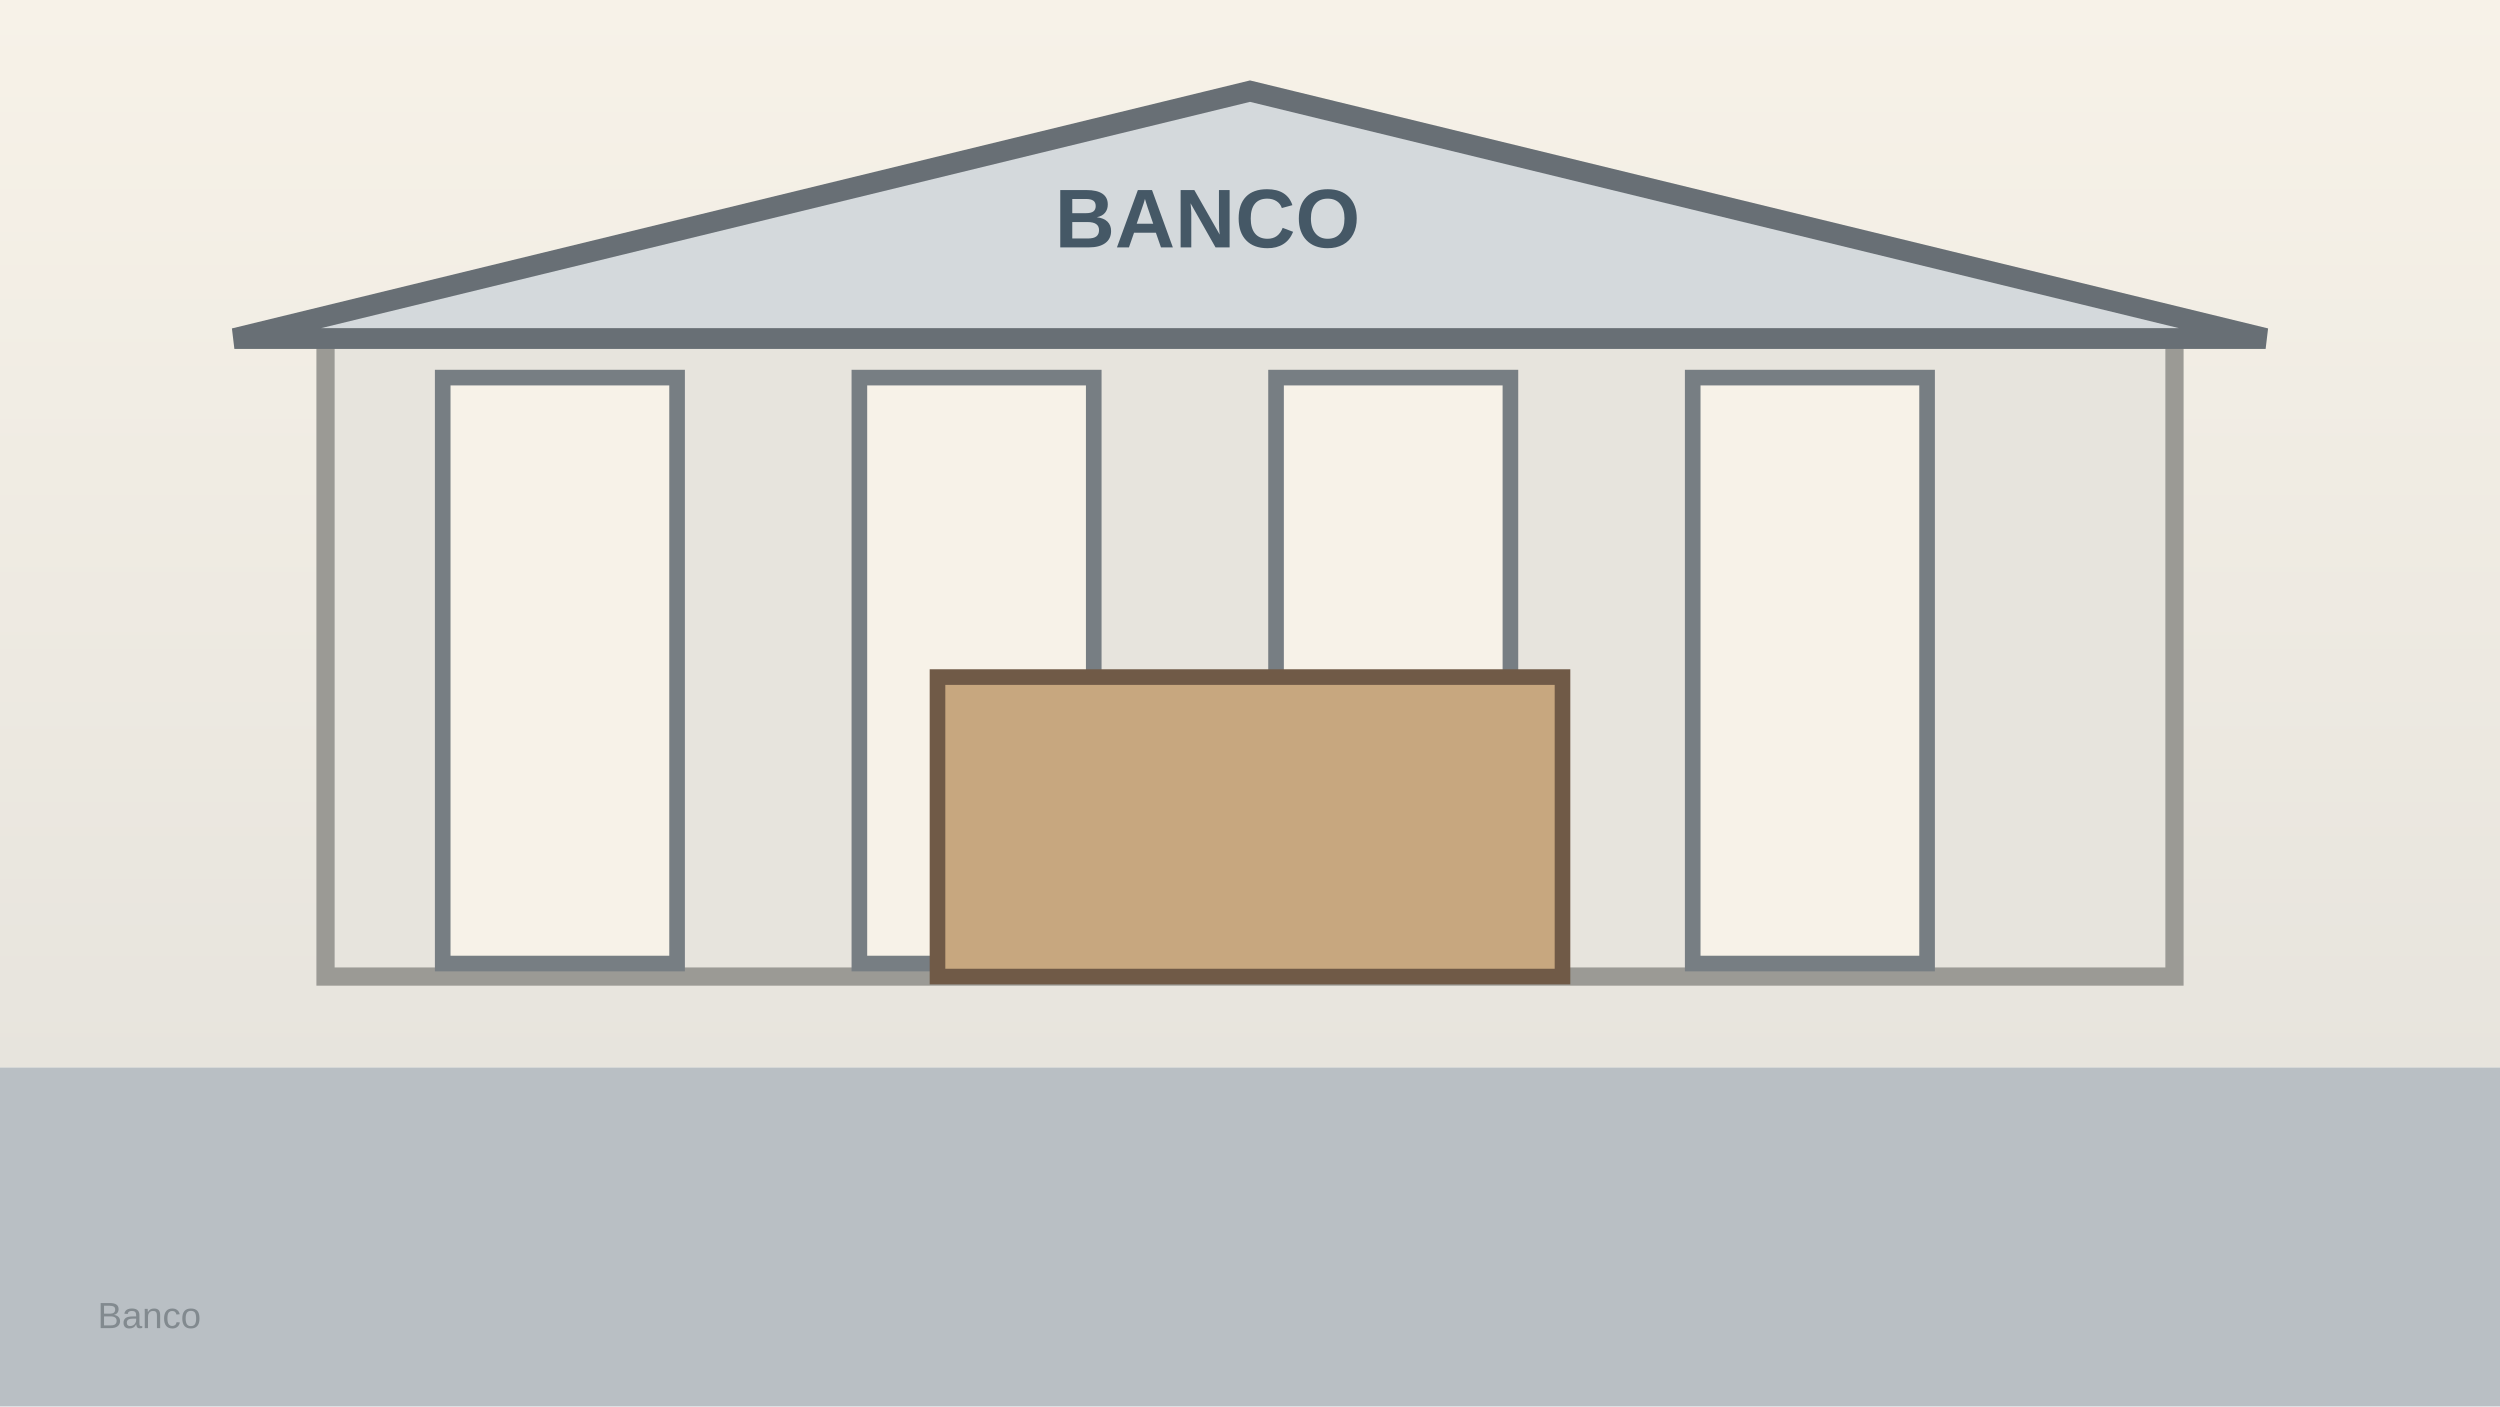
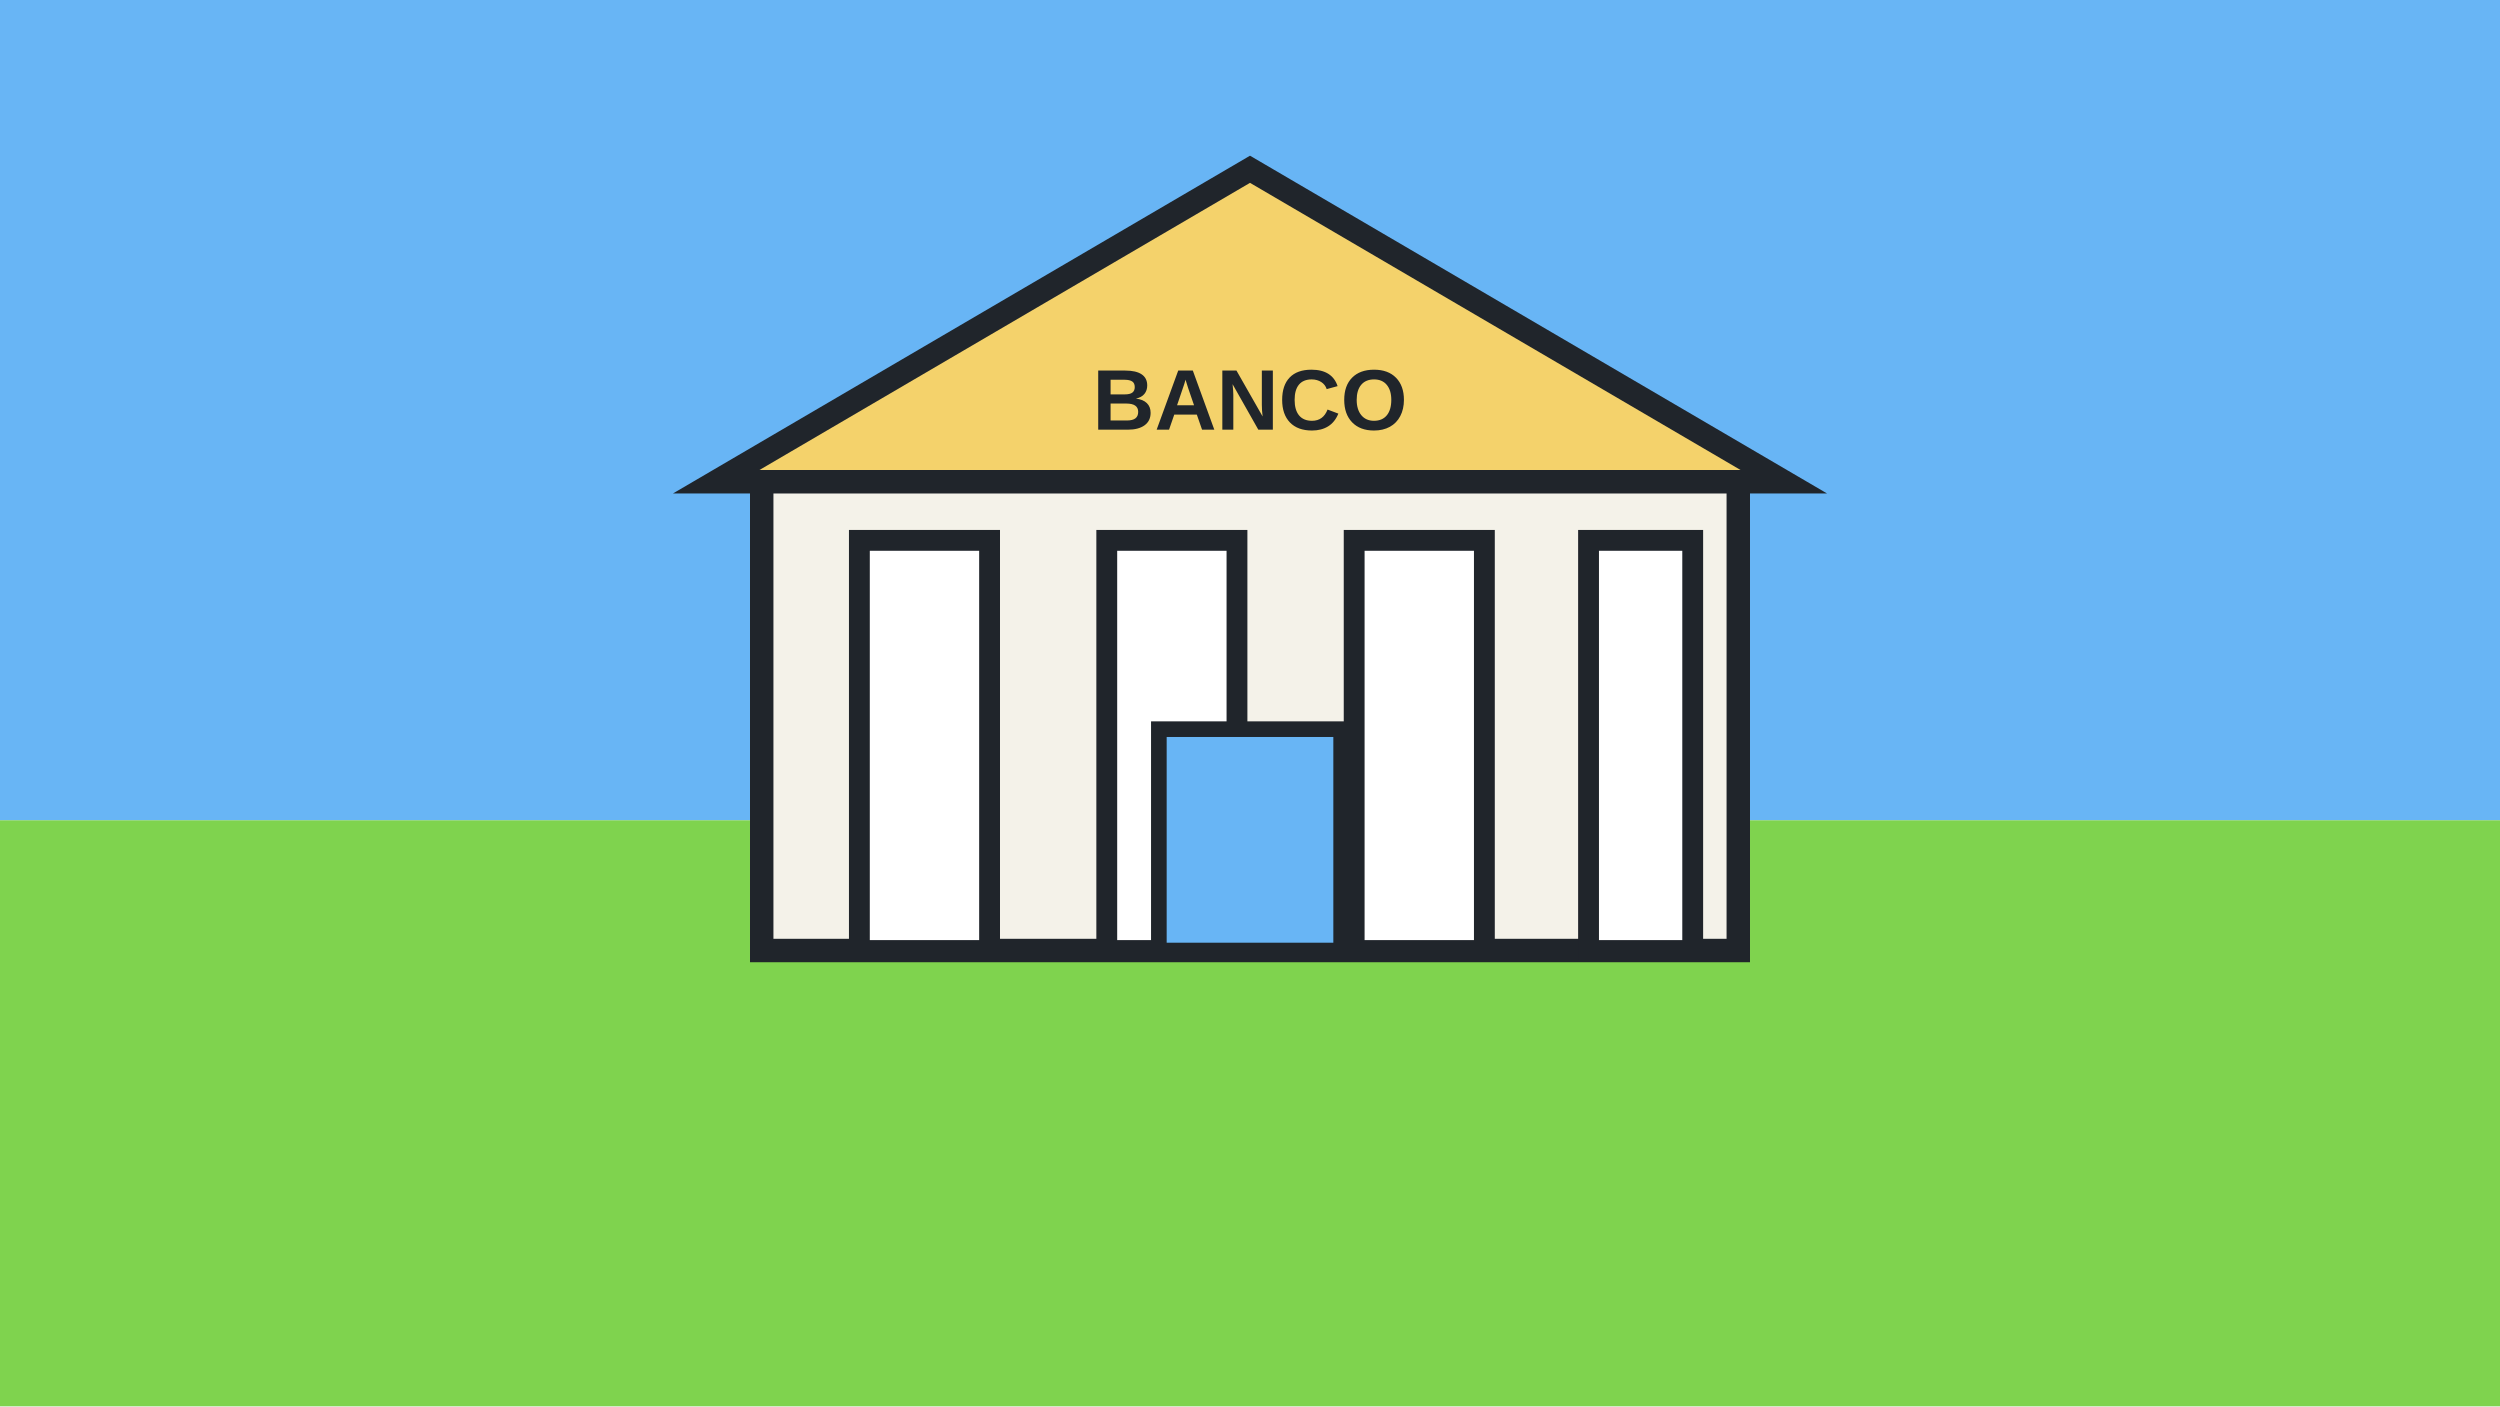
<svg xmlns="http://www.w3.org/2000/svg" viewBox="0 0 1920 1080" role="img" aria-label="Banco">
-   <defs>
-     <linearGradient id="wall" x2="0" y2="1">
-       <stop stop-color="#F7F2E8" />
-       <stop offset="1" stop-color="#E7E4DD" />
-     </linearGradient>
-     <linearGradient id="window" x2="0" y2="1">
-       <stop stop-color="#DDF2F8" />
-       <stop offset="1" stop-color="#B8D8E4" />
-     </linearGradient>
-   </defs>
-   <rect width="1920" height="1080" fill="#D8DDE1" />
-   <rect width="1920" height="820" fill="url(#wall)" />
-   <rect y="820" width="1920" height="260" fill="#B9BFC4" />
-   <rect x="250" y="250" width="1420" height="500" fill="#E7E4DD" stroke="#9B9A95" stroke-width="14" />
-   <path d="M180 260 L960 70 L1740 260 Z" fill="#D4D9DC" stroke="#686F75" stroke-width="16" />
-   <g fill="#F7F2E8" stroke="#777E83" stroke-width="12">
-     <rect x="340" y="290" width="180" height="450" />
-     <rect x="660" y="290" width="180" height="450" />
-     <rect x="980" y="290" width="180" height="450" />
-     <rect x="1300" y="290" width="180" height="450" />
+   <rect width="1920" height="630" fill="#68B5F5" />
+   <rect y="630" width="1920" height="450" fill="#7FD34E" />
+   <path d="M550 370 L960 130 L1370 370Z" fill="#F4D26B" stroke="#20252B" stroke-width="18" />
+   <rect x="585" y="370" width="750" height="360" fill="#F4F2E9" stroke="#20252B" stroke-width="18" />
+   <g fill="#FFF" stroke="#20252B" stroke-width="16">
+     <rect x="660" y="415" width="100" height="315" />
+     <rect x="850" y="415" width="100" height="315" />
+     <rect x="1040" y="415" width="100" height="315" />
+     <rect x="1220" y="415" width="80" height="315" />
  </g>
-   <rect x="720" y="520" width="480" height="230" fill="#C7A77F" stroke="#705A47" stroke-width="12" />
-   <text x="810" y="190" font-family="Arial" font-size="64" font-weight="bold" fill="#455866">BANCO</text>
-   <text x="75" y="1020" font-family="Arial,sans-serif" font-size="28" fill="#6B7379" opacity=".7">Banco</text>
+   <rect x="890" y="560" width="140" height="170" fill="#68B5F5" stroke="#20252B" stroke-width="12" />
+   <text x="960" y="330" font-family="Arial" font-weight="bold" font-size="66" text-anchor="middle" fill="#20252B">BANCO</text>
</svg>
